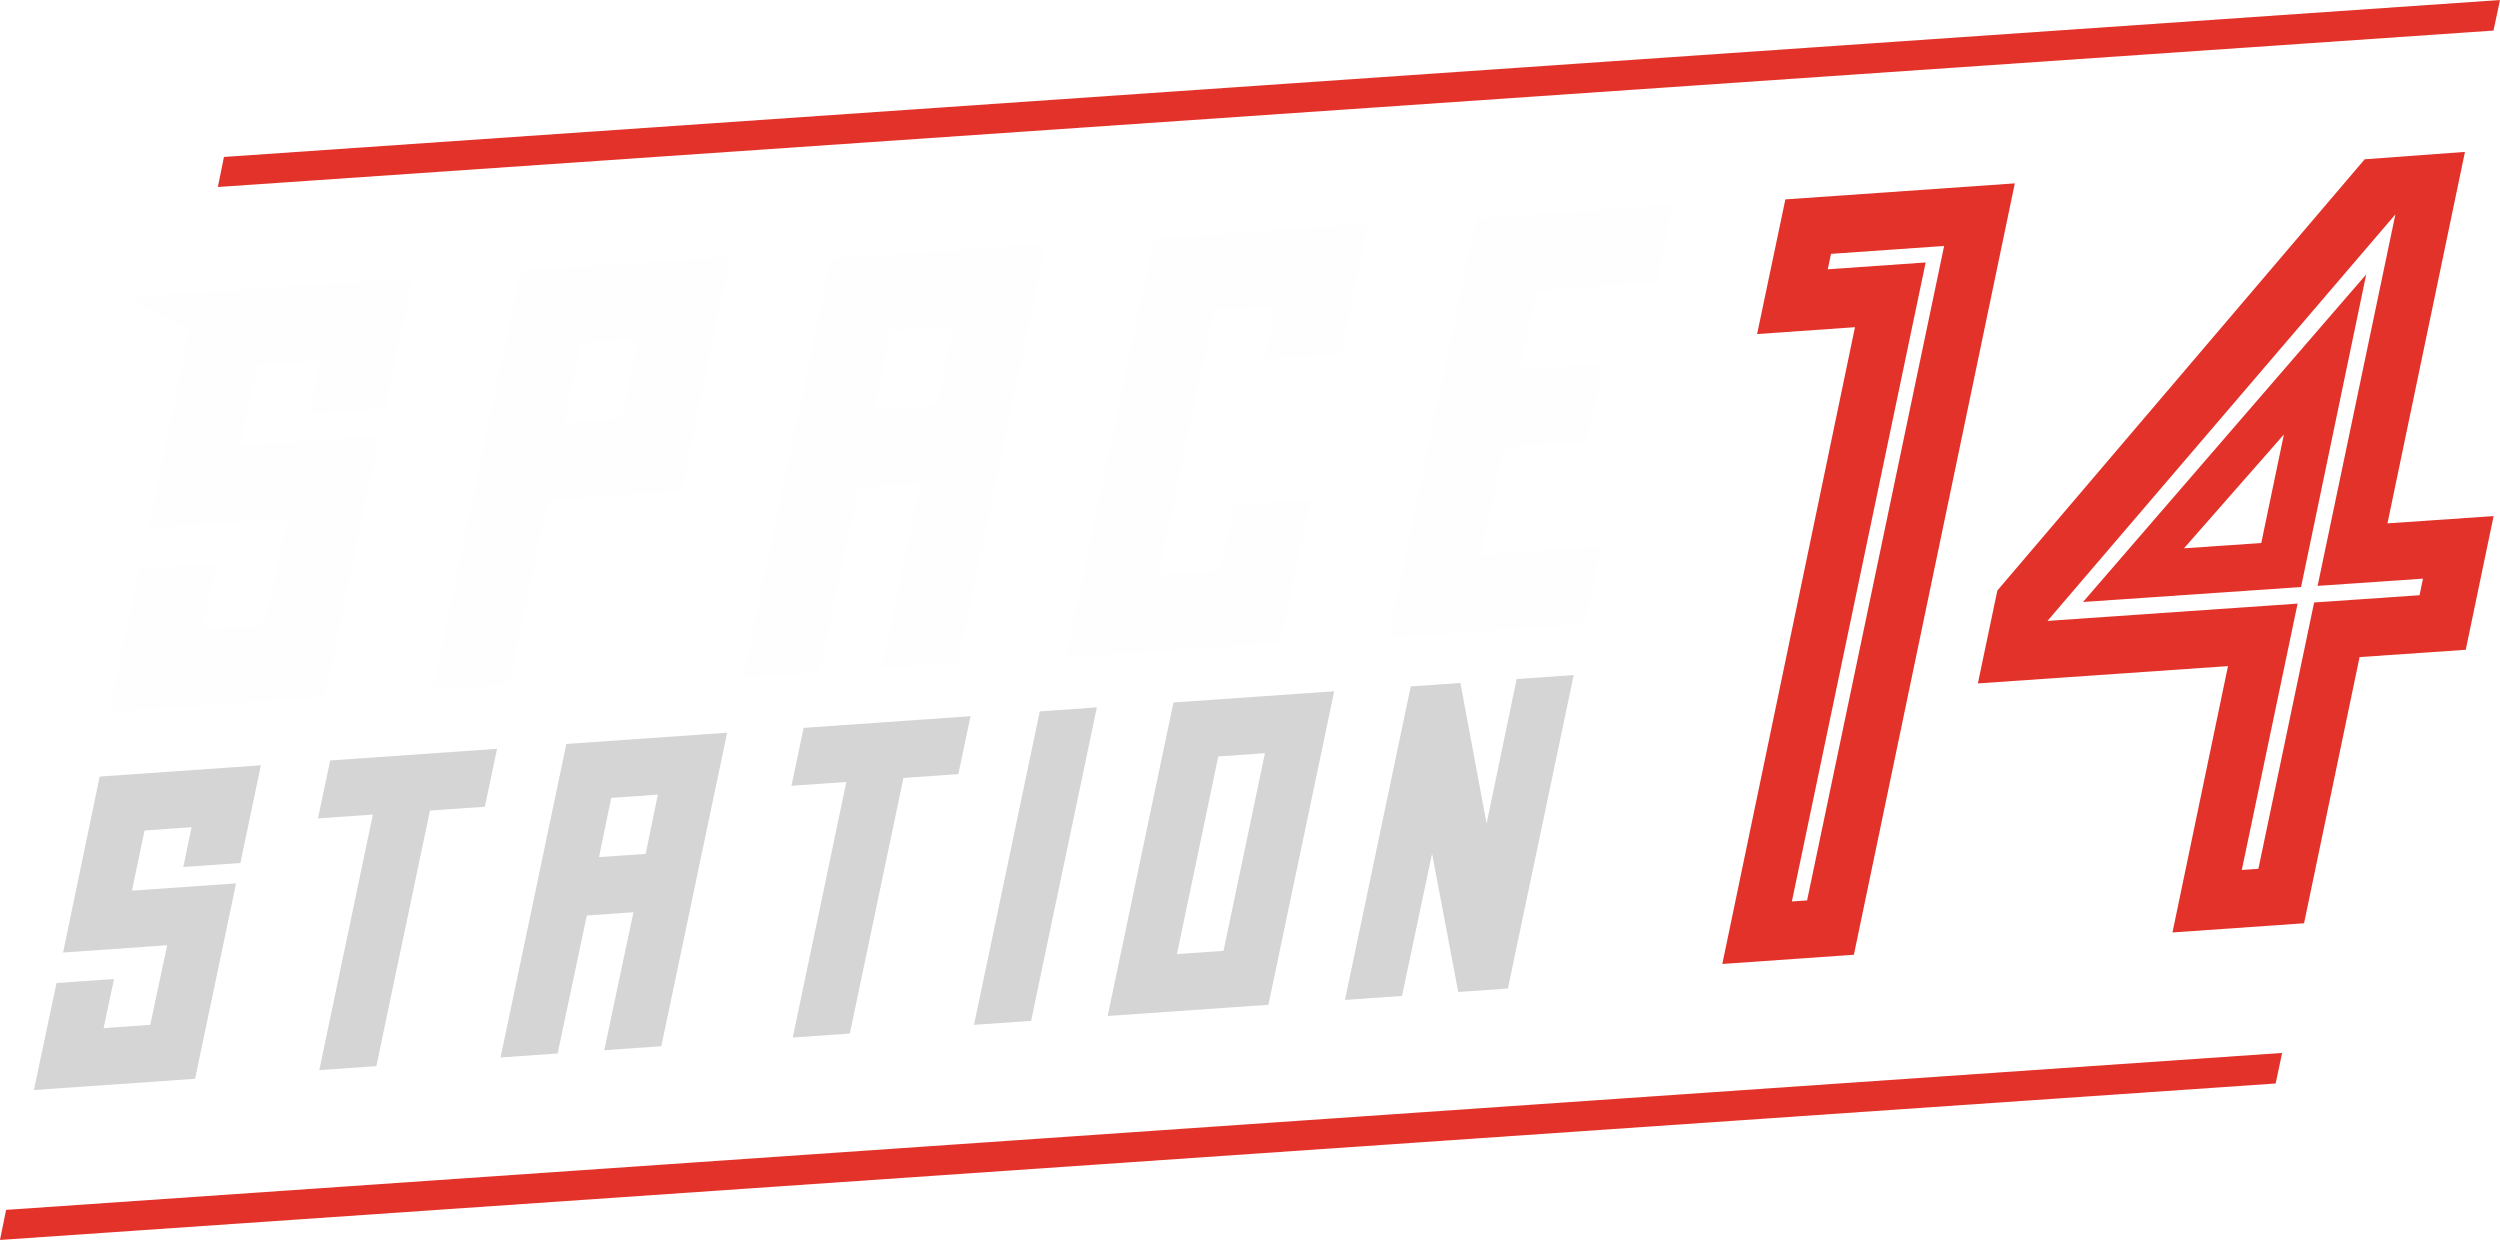
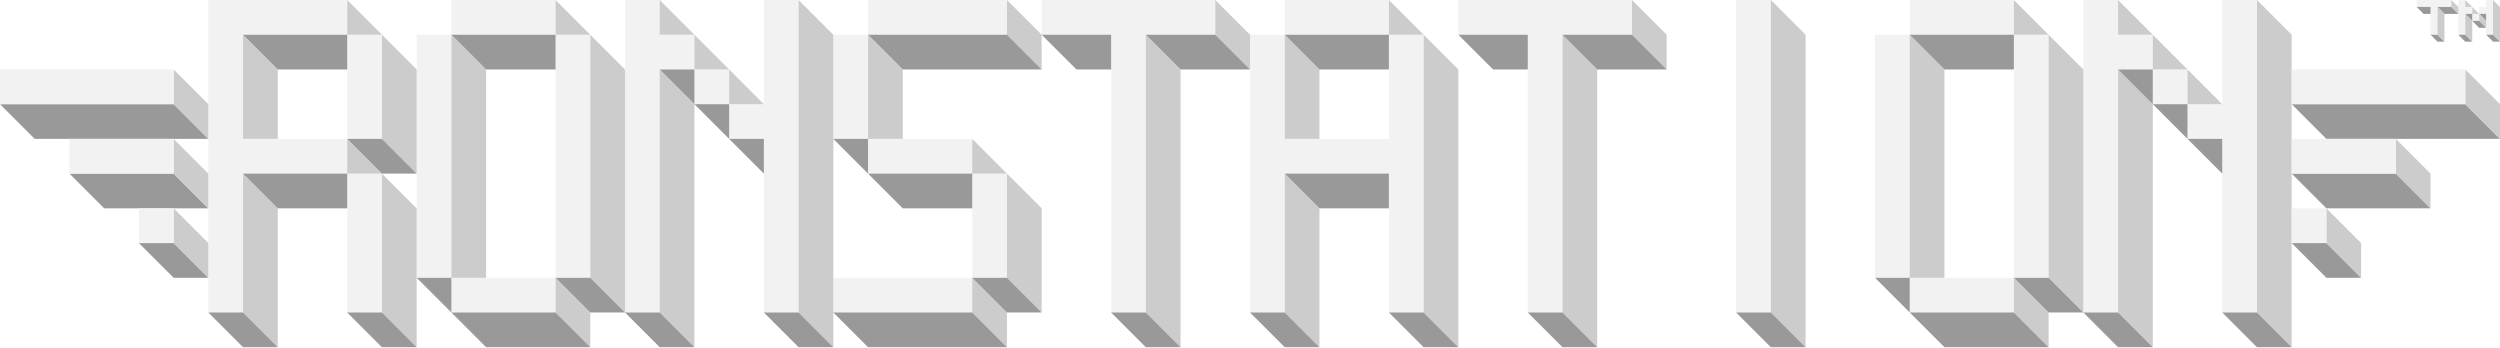
- <svg xmlns="http://www.w3.org/2000/svg" width="113.674mm" height="56.38mm" viewBox="0 0 113.674 56.38" version="1.1" id="svg3223">
-   <defs id="defs3217" />
-   <g id="layer1" transform="translate(-56.55604,-109.3041)">
-     <g transform="translate(-3.779915,-23.48222)" id="g2559">
-       <path id="path148" style="fill:#e23229;fill-opacity:1;fill-rule:nonzero;stroke:none;stroke-width:0.348" d="m 143.444,145.031 0.148,-0.702 5.143,-0.36 -6.231,29.758 -0.692,0.048 6.083,-29.055 z m 1.187,31.167 7.318,-35.074 -10.433,0.729 -1.285,6.122 4.45,-0.311 -6.032,28.953 z" />
-       <path id="path152" style="fill:#e23229;fill-opacity:1;fill-rule:nonzero;stroke:none;stroke-width:0.348" d="m 169.254,142.534 -3.537,16.892 4.791,-0.329 -0.157,0.754 -4.792,0.329 -2.535,12.111 -0.754,0.052 2.537,-12.111 -11.373,0.787 z m -18.985,21.327 11.373,-0.787 -2.525,12.111 5.983,-0.418 2.525,-12.104 4.827,-0.331 1.267,-6.079 -4.826,0.331 3.524,-16.891 -4.56,0.336 -16.702,19.608 z" />
-       <path id="path156" style="fill:#fefefe;fill-opacity:1;fill-rule:nonzero;stroke:none;stroke-width:0.348" d="m 88.592,151.832 -2.595,0.181 0.742,-3.627 2.595,-0.182 z m -4.582,-6.724 -3.999,19.056 3.469,-0.242 1.774,-8.388 6.064,-0.423 2.225,-10.67 z" />
-       <path id="path160" style="fill:#fefefe;fill-opacity:1;fill-rule:nonzero;stroke:none;stroke-width:0.348" d="m 100.85,147.822 2.834,-0.198 -0.742,3.6 -2.834,0.198 z m -6.727,15.777 3.469,-0.242 1.774,-8.387 2.834,-0.198 -1.775,8.387 3.469,-0.243 3.999,-19.056 -9.772,0.683 z" />
-       <path id="path164" style="fill:#fefefe;fill-opacity:1;fill-rule:nonzero;stroke:none;stroke-width:0.348" d="m 108.805,162.688 9.746,-0.681 1.377,-6.505 -3.469,0.243 -0.635,2.983 -2.807,0.197 2.515,-12.014 2.807,-0.198 -0.502,2.42 3.469,-0.243 1.245,-5.94 -9.746,0.681 z" />
-       <path id="path168" style="fill:#fefefe;fill-opacity:1;fill-rule:nonzero;stroke:none;stroke-width:0.348" d="m 135.668,145.618 0.741,-3.521 -8.951,0.626 -3.998,19.056 8.951,-0.626 0.741,-3.521 -5.482,0.383 1.033,-4.892 3.787,-0.265 0.742,-3.521 -3.787,0.265 0.741,-3.601 z" />
-       <path id="path172" style="fill:#d5d5d5;fill-opacity:1;fill-rule:nonzero;stroke:none;stroke-width:0.348" d="m 71.07,172.953 -4.735,0.331 0.574,-2.735 2.139,-0.15 -0.376,1.809 2.595,-0.181 0.931,-4.443 -7.33,0.512 -1.664,8.001 4.735,-0.331 -0.773,3.62 -2.12,0.148 0.476,-2.232 -2.615,0.182 -1.03,4.866 7.33,-0.512 z" />
-       <path id="path176" style="fill:#d5d5d5;fill-opacity:1;fill-rule:nonzero;stroke:none;stroke-width:0.348" d="m 74.795,169.998 2.496,-0.174 -2.437,11.621 2.595,-0.182 2.437,-11.621 2.496,-0.174 0.555,-2.634 -7.588,0.531 z" />
-       <path id="path180" style="fill:#d5d5d5;fill-opacity:1;fill-rule:nonzero;stroke:none;stroke-width:0.348" d="m 87.573,171.759 0.555,-2.693 2.12,-0.148 -0.555,2.694 z m 2.833,8.598 2.992,-14.255 -7.31,0.512 -2.992,14.255 2.595,-0.182 1.327,-6.274 2.12,-0.148 -1.327,6.274 z" />
-       <path id="path184" style="fill:#d5d5d5;fill-opacity:1;fill-rule:nonzero;stroke:none;stroke-width:0.348" d="m 98.978,179.781 2.437,-11.621 2.496,-0.175 0.555,-2.634 -7.588,0.531 -0.555,2.634 2.496,-0.174 -2.437,11.621 z" />
-       <path id="path188" style="fill:#d5d5d5;fill-opacity:1;fill-rule:nonzero;stroke:none;stroke-width:0.348" d="m 104.624,179.386 2.595,-0.181 2.991,-14.255 -2.595,0.182 z" />
-       <path id="path192" style="fill:#d5d5d5;fill-opacity:1;fill-rule:nonzero;stroke:none;stroke-width:0.348" d="m 115.732,167.181 2.12,-0.148 -1.882,8.987 -2.119,0.148 z m -5.032,11.802 7.31,-0.51 2.992,-14.255 -7.31,0.51 z" />
-       <path id="path196" style="fill:#d5d5d5;fill-opacity:1;fill-rule:nonzero;stroke:none;stroke-width:0.348" d="m 124.085,178.071 1.367,-6.475 1.189,6.296 2.259,-0.158 2.992,-14.255 -2.595,0.182 -1.367,6.574 -1.189,-6.395 -2.259,0.158 -2.991,14.255 z" />
-       <path id="path200" style="fill:#fefefe;fill-opacity:1;fill-rule:nonzero;stroke:none;stroke-width:0.348" d="m 66.678,158.658 -1.377,6.505 9.798,-0.685 2.489,-11.88 -6.329,0.442 0.768,-3.655 2.86,-0.2 -0.503,2.419 3.469,-0.243 1.245,-5.94 -4.328,0.303 -8.729,0.57 2.91,1.489 -1.876,9.019 6.329,-0.442 -1.032,4.84 -2.834,0.197 0.635,-2.984 z" />
-       <path id="path204" style="fill:#e23229;fill-opacity:1;fill-rule:nonzero;stroke:none;stroke-width:0.348" d="m 70.519,139.923 -0.277,1.366 103.473,-7.113 0.294,-1.389 z" />
-       <path id="path208" style="fill:#e23229;fill-opacity:1;fill-rule:nonzero;stroke:none;stroke-width:0.348" d="m 60.336,189.166 103.473,-7.114 0.294,-1.389 -103.49,7.136 z" />
-       <path id="path1772" d="m 167.927,145.263 -12.877,14.895 9.914,-0.68 z m -3.743,7.278 -1.029,4.936 -3.515,0.241 z" style="fill:#e23229;fill-opacity:1;stroke:none;stroke-width:0.263px;stroke-linecap:butt;stroke-linejoin:miter;stroke-opacity:1" />
+ <svg xmlns="http://www.w3.org/2000/svg" width="360" height="50" viewBox="0 0 95.25 13.229" version="1.1" id="svg1">
+   <defs id="defs1" />
+   <g id="layer1">
+     <g id="g144">
+       <g id="g125">
+         <g id="g102" transform="translate(1.322917)">
+           <g id="g24">
+             <path style="fill:#f2f2f2;stroke:none;stroke-width:1" d="M 11.906,0 V 1.323 H 7.937 V 5.292 H 11.906 V 6.615 H 7.937 V 11.906 H 6.615 V 0 Z" id="path1" />
+             <path style="fill:#f2f2f2;stroke:none;stroke-width:1" d="m 11.906,1.323 v 3.969 h 1.323 V 1.323 Z" id="path2" />
+             <path style="fill:#f2f2f2;stroke:none;stroke-width:1" d="m 11.906,6.615 h 1.323 V 11.906 H 11.906 Z" id="path3" />
+             <path style="fill:#f2f2f2;stroke:none;stroke-width:1" d="M 14.552,1.323 V 10.583 H 15.875 V 1.323 Z" id="path4" />
+             <path style="fill:#f2f2f2;stroke:none;stroke-width:1" d="m 15.875,1.323 h 3.969 V 0 H 15.875 Z" id="path5" />
+             <path style="fill:#f2f2f2;stroke:none;stroke-width:1" d="m 19.844,1.323 v 9.26 h 1.323 V 1.323 Z" id="path6" />
+             <path style="fill:#f2f2f2;stroke:none;stroke-width:1" d="m 15.875,10.583 h 3.969 v 1.323 H 15.875 Z" id="path7" />
+             <path style="fill:#f2f2f2;stroke:none;stroke-width:1" d="M 22.49,11.906 V 0 h 1.323 v 1.323 h 1.323 v 1.323 h -1.323 v 9.26 z" id="path8" />
+             <path style="fill:#f2f2f2;stroke:none;stroke-width:1" d="m 25.135,2.646 v 1.323 h 1.323 V 2.646 Z" id="path9" />
+             <path style="fill:#f2f2f2;stroke:none;stroke-width:1" d="m 26.458,3.969 v 1.323 h 1.323 v 6.615 h 1.323 V 0 H 27.781 v 3.969 z" id="path10" />
+             <path style="fill:#f2f2f2;stroke:none;stroke-width:1" d="M 78.052,11.906 V -2.3705418e-8 h 1.323 V 1.323 h 1.323 v 1.323 h -1.323 v 9.26 z" id="path8-5" />
+             <path style="fill:#f2f2f2;stroke:none;stroke-width:1" d="m 80.698,2.646 v 1.323 h 1.323 V 2.646 Z" id="path9-3" />
+             <path style="fill:#f2f2f2;stroke:none;stroke-width:1" d="m 82.021,3.969 v 1.323 h 1.323 v 6.615 h 1.323 V -2.3705418e-8 H 83.344 V 3.969 Z" id="path10-5" />
+             <path style="fill:#f2f2f2;stroke:none;stroke-width:1" d="M 30.427,1.323 V 5.292 H 31.75 V 1.323 Z" id="path11" />
+             <path style="fill:#f2f2f2;stroke:none;stroke-width:1" d="m 31.75,0 v 1.323 h 5.292 V 0 Z" id="path12" />
+             <path style="fill:#f2f2f2;stroke:none;stroke-width:1" d="m 31.75,5.292 h 3.969 V 6.615 H 31.75 Z" id="path13" />
+             <path style="fill:#f2f2f2;stroke:none;stroke-width:1" d="m 35.719,6.615 h 1.323 V 10.583 H 35.719 Z" id="path14" />
+             <path style="fill:#f2f2f2;stroke:none;stroke-width:1" d="m 35.719,10.583 h -5.292 v 1.323 h 5.292 z" id="path15" />
+             <path style="fill:#f2f2f2;stroke:none;stroke-width:1" d="m 38.365,0 v 1.323 h 2.646 V 11.906 h 1.323 V 1.323 h 2.646 V 0 Z" id="path16" />
+             <path style="fill:#f2f2f2;stroke:none;stroke-width:1" d="M 46.302,1.323 V 11.906 h 1.323 V 6.615 h 3.969 v 5.292 h 1.323 V 1.323 h -1.323 v 3.969 h -3.969 V 1.323 Z" id="path17" />
+             <path style="fill:#f2f2f2;stroke:none;stroke-width:1" d="m 47.625,0 v 1.323 h 3.969 V 0 Z" id="path18" />
+             <path style="fill:#f2f2f2;stroke:none;stroke-width:1" d="m 54.24,0 v 1.323 h 2.646 V 11.906 h 1.323 V 1.323 h 2.646 V 0 Z" id="path19" />
+             <path style="fill:#f2f2f2;stroke:none;stroke-width:1" d="M 64.823,0 V 11.906 H 66.146 V 0 Z" id="path20" />
+             <path style="fill:#f2f2f2;stroke:none;stroke-width:1" d="m 70.115,1.323 v 9.26 h 1.323 V 1.323 Z" id="path21" />
+             <path style="fill:#f2f2f2;stroke:none;stroke-width:1" d="m 71.437,0 v 1.323 h 3.969 V 0 Z" id="path22" />
+             <path style="fill:#f2f2f2;stroke:none;stroke-width:1" d="m 71.437,10.583 h 3.969 v 1.323 h -3.969 z" id="path23" />
+             <path style="fill:#f2f2f2;stroke:none;stroke-width:1" d="m 75.406,1.323 v 9.26 h 1.323 V 1.323 Z" id="path24" />
+           </g>
+           <g id="g63">
+             <path style="fill:#cccccc;stroke:none;stroke-width:1" d="m 11.906,0 1.323,1.323 H 11.906 Z" id="path25" />
+             <path style="fill:#cccccc;stroke:none;stroke-width:1" d="m 13.229,1.323 1.323,1.323 V 6.615 L 13.229,5.292 Z" id="path26" />
+             <path style="fill:#cccccc;stroke:none;stroke-width:1" d="m 13.229,6.615 1.323,1.323 v 5.292 l -1.323,-1.323 z" id="path27" />
+             <path style="fill:#cccccc;stroke:none;stroke-width:1" d="m 11.906,5.292 1.323,1.323 H 11.906 Z" id="path28" />
+             <path style="fill:#cccccc;stroke:none;stroke-width:1" d="m 7.937,1.323 1.323,1.323 v 2.646 H 7.937 Z" id="path29" />
+             <path style="fill:#cccccc;stroke:none;stroke-width:1" d="M 7.937,6.615 9.26,7.937 V 13.229 L 7.937,11.906 Z" id="path30" />
+             <path style="fill:#cccccc;stroke:none;stroke-width:1" d="m 19.844,0 1.323,1.323 -1.323,-1e-7 z" id="path31" />
+             <path style="fill:#cccccc;stroke:none;stroke-width:1" d="m 21.167,1.323 1.323,1.323 v 9.26 l -1.323,-1.323 z" id="path32" />
+             <path style="fill:#cccccc;stroke:none;stroke-width:1" d="m 19.844,10.583 1.323,1.323 v 1.323 L 19.844,11.906 Z" id="path33" />
+             <path style="fill:#cccccc;stroke:none;stroke-width:1" d="m 15.875,1.323 1.323,1.323 V 10.583 H 15.875 Z" id="path34" />
+             <path style="fill:#cccccc;stroke:none;stroke-width:1" d="m 23.812,0 1.323,1.323 H 23.812 Z" id="path35" />
+             <path style="fill:#cccccc;stroke:none;stroke-width:1" d="m 25.135,1.323 1.323,1.323 h -1.323 z" id="path36" />
+             <path style="fill:#cccccc;stroke:none;stroke-width:1" d="M 26.458,2.646 27.781,3.969 H 26.458 Z" id="path37" />
+             <path style="fill:#cccccc;stroke:none;stroke-width:1" d="m 29.104,0 1.323,1.323 V 13.229 l -1.323,-1.323 z" id="path38" />
+             <path style="fill:#cccccc;stroke:none;stroke-width:1" d="m 23.812,2.646 1.323,1.323 V 13.229 L 23.812,11.906 Z" id="path39" />
+             <path style="fill:#cccccc;stroke:none;stroke-width:1" d="m 37.042,0 1.323,1.323 V 2.646 L 37.042,1.323 Z" id="path40" />
+             <path style="fill:#cccccc;stroke:none;stroke-width:1" d="m 31.75,1.323 1.323,1.323 v 2.646 l -1.323,2e-7 z" id="path41" />
+             <path style="fill:#cccccc;stroke:none;stroke-width:1" d="m 35.719,5.292 1.323,1.323 H 35.719 Z" id="path42" />
+             <path style="fill:#cccccc;stroke:none;stroke-width:1" d="m 37.042,6.615 v 3.969 l 1.323,1.323 V 7.937 Z" id="path43" />
+             <path style="fill:#cccccc;stroke:none;stroke-width:1" d="m 35.719,10.583 1.323,1.323 v 1.323 L 35.719,11.906 Z" id="path44" />
+             <path style="fill:#cccccc;stroke:none;stroke-width:1" d="m 44.979,0 1.323,1.323 V 2.646 L 44.979,1.323 Z" id="path45" />
+             <path style="fill:#cccccc;stroke:none;stroke-width:1" d="m 42.333,1.323 1.323,1.323 V 13.229 l -1.323,-1.323 z" id="path46" />
+             <path style="fill:#cccccc;stroke:none;stroke-width:1" d="m 51.594,0 1.323,1.323 h -1.323 z" id="path47" />
+             <path style="fill:#cccccc;stroke:none;stroke-width:1" d="m 47.625,1.323 1.323,1.323 v 2.646 h -1.323 z" id="path48" />
+             <path style="fill:#cccccc;stroke:none;stroke-width:1" d="m 52.917,1.323 1.323,1.323 V 13.229 l -1.323,-1.323 z" id="path49" />
+             <path style="fill:#cccccc;stroke:none;stroke-width:1" d="m 47.625,6.615 1.323,1.323 v 5.292 l -1.323,-1.323 z" id="path50" />
+             <path style="fill:#cccccc;stroke:none;stroke-width:1" d="m 60.854,0 1.323,1.323 V 2.646 L 60.854,1.323 Z" id="path51" />
+             <path style="fill:#cccccc;stroke:none;stroke-width:1" d="m 58.208,1.323 1.323,1.323 V 13.229 l -1.323,-1.323 z" id="path52" />
+             <path style="fill:#cccccc;stroke:none;stroke-width:1" d="m 66.146,0 1.323,1.323 V 13.229 L 66.146,11.906 Z" id="path53" />
+             <path style="fill:#cccccc;stroke:none;stroke-width:1" d="m 71.437,1.323 1.323,1.323 v 7.937 h -1.323 z" id="path54" />
+             <path style="fill:#cccccc;stroke:none;stroke-width:1" d="m 75.406,0 1.323,1.323 h -1.323 z" id="path55" />
+             <path style="fill:#cccccc;stroke:none;stroke-width:1" d="m 76.729,1.323 1.323,1.323 v 9.26 l -1.323,-1.323 z" id="path56" />
+             <path style="fill:#cccccc;stroke:none;stroke-width:1" d="m 75.406,10.583 1.323,1.323 v 1.323 l -1.323,-1.323 z" id="path57" />
+             <path style="fill:#cccccc;stroke:none;stroke-width:1" d="m 79.375,2.646 1.323,1.323 3e-6,9.26 -1.323,-1.323 z" id="path58" />
+             <path style="fill:#cccccc;stroke:none;stroke-width:1" d="m 79.375,0 1.323,1.323 h -1.323 z" id="path59" />
+             <path style="fill:#cccccc;stroke:none;stroke-width:1" d="m 80.698,1.323 v 1.323 h 1.323 z" id="path60" />
+             <path style="fill:#cccccc;stroke:none;stroke-width:1" d="m 82.021,2.646 1.323,1.323 h -1.323 z" id="path61" />
+             <path style="fill:#cccccc;stroke:none;stroke-width:1" d="m 84.667,0 1.323,1.323 V 13.229 l -1.323,-1.323 z" id="path62" />
+           </g>
+           <g id="g101">
+             <path style="fill:#999999;stroke:none;stroke-width:1" d="m 6.615,11.906 h 1.323 l 1.323,1.323 H 7.937 Z" id="path63" />
+             <path style="fill:#999999;stroke:none;stroke-width:1" d="M 7.937,6.615 H 11.906 V 7.937 H 9.26 Z" id="path64" />
+             <path style="fill:#999999;stroke:none;stroke-width:1" d="m 11.906,11.906 h 1.323 l 1.323,1.323 h -1.323 z" id="path65" />
+             <path style="fill:#999999;stroke:none;stroke-width:1" d="m 11.906,5.292 1.323,1.323 h 1.323 L 13.229,5.292 Z" id="path66" />
+             <path style="fill:#999999;stroke:none;stroke-width:1" d="M 7.937,1.323 H 11.906 V 2.646 H 9.26 Z" id="path67" />
+             <path style="fill:#999999;stroke:none;stroke-width:1" d="m 15.875,1.323 1.323,1.323 h 2.646 l -1e-6,-1.323 z" id="path68" />
+             <path style="fill:#999999;stroke:none;stroke-width:1" d="m 19.844,10.583 h 1.323 l 1.323,1.323 h -1.323 z" id="path69" />
+             <path style="fill:#999999;stroke:none;stroke-width:1" d="M 14.552,10.583 H 15.875 v 1.323 z" id="path70" />
+             <path style="fill:#999999;stroke:none;stroke-width:1" d="m 15.875,11.906 1.323,1.323 h 3.969 L 19.844,11.906 Z" id="path71" />
+             <path style="fill:#999999;stroke:none;stroke-width:1" d="m 23.812,2.646 h 1.323 v 1.323 z" id="path72" />
+             <path style="fill:#999999;stroke:none;stroke-width:1" d="M 22.49,11.906 H 23.812 l 1.323,1.323 H 23.812 Z" id="path73" />
+             <path style="fill:#999999;stroke:none;stroke-width:1" d="m 25.135,3.969 h 1.323 v 1.323 z" id="path74" />
+             <path style="fill:#999999;stroke:none;stroke-width:1" d="M 26.458,5.292 H 27.781 V 6.615 Z" id="path75" />
+             <path style="fill:#999999;stroke:none;stroke-width:1" d="m 27.781,11.906 h 1.323 l 1.323,1.323 h -1.323 z" id="path76" />
+             <path style="fill:#999999;stroke:none;stroke-width:1" d="M 30.427,11.906 31.75,13.229 h 5.292 L 35.719,11.906 Z" id="path77" />
+             <path style="fill:#999999;stroke:none;stroke-width:1" d="m 35.719,10.583 h 1.323 l 1.323,1.323 h -1.323 z" id="path78" />
+             <path style="fill:#999999;stroke:none;stroke-width:1" d="m 31.75,6.615 h 3.969 v 1.323 h -2.646 z" id="path79" />
+             <path style="fill:#999999;stroke:none;stroke-width:1" d="M 30.427,5.292 H 31.75 v 1.323 z" id="path80" />
+             <path style="fill:#999999;stroke:none;stroke-width:1" d="m 31.75,1.323 1.323,1.323 h 5.292 L 37.042,1.323 Z" id="path81" />
+             <path style="fill:#999999;stroke:none;stroke-width:1" d="m 38.365,1.323 h 2.646 V 2.646 H 39.688 Z" id="path82" />
+             <path style="fill:#999999;stroke:none;stroke-width:1" d="m 42.333,1.323 1.323,1.323 h 2.646 L 44.979,1.323 Z" id="path83" />
+             <path style="fill:#999999;stroke:none;stroke-width:1" d="m 41.01,11.906 h 1.323 l 1.323,1.323 h -1.323 z" id="path84" />
+             <path style="fill:#999999;stroke:none;stroke-width:1" d="m 46.302,11.906 h 1.323 l 1.323,1.323 h -1.323 z" id="path85" />
+             <path style="fill:#999999;stroke:none;stroke-width:1" d="m 47.625,6.615 1.323,1.323 h 2.646 V 6.615 Z" id="path86" />
+             <path style="fill:#999999;stroke:none;stroke-width:1" d="m 51.594,11.906 h 1.323 l 1.323,1.323 h -1.323 z" id="path87" />
+             <path style="fill:#999999;stroke:none;stroke-width:1" d="m 47.625,1.323 1.323,1.323 h 2.646 V 1.323 Z" id="path88" />
+             <path style="fill:#999999;stroke:none;stroke-width:1" d="m 54.24,1.323 1.323,1.323 h 1.323 V 1.323 Z" id="path89" />
+             <path style="fill:#999999;stroke:none;stroke-width:1" d="m 56.885,11.906 h 1.323 l 1.323,1.323 h -1.323 z" id="path90" />
+             <path style="fill:#999999;stroke:none;stroke-width:1" d="m 58.208,1.323 1.323,1.323 h 2.646 L 60.854,1.323 Z" id="path91" />
+             <path style="fill:#999999;stroke:none;stroke-width:1" d="m 64.823,11.906 h 1.323 l 1.323,1.323 h -1.323 z" id="path92" />
+             <path style="fill:#999999;stroke:none;stroke-width:1" d="m 71.437,1.323 1.323,1.323 h 2.646 V 1.323 Z" id="path93" />
+             <path style="fill:#999999;stroke:none;stroke-width:1" d="m 70.115,10.583 h 1.323 v 1.323 z" id="path94" />
+             <path style="fill:#999999;stroke:none;stroke-width:1" d="m 71.437,11.906 h 3.969 l 1.323,1.323 h -3.969 z" id="path95" />
+             <path style="fill:#999999;stroke:none;stroke-width:1" d="m 75.406,10.583 1.323,1.323 h 1.323 l -1.323,-1.323 z" id="path96" />
+             <path style="fill:#999999;stroke:none;stroke-width:1" d="m 79.375,2.646 h 1.323 v 1.323 z" id="path97" />
+             <path style="fill:#999999;stroke:none;stroke-width:1" d="m 78.052,11.906 h 1.323 l 1.323,1.323 h -1.323 z" id="path98" />
+             <path style="fill:#999999;stroke:none;stroke-width:1" d="m 80.698,3.969 h 1.323 l 2e-6,1.323 z" id="path99" />
+             <path style="fill:#999999;stroke:none;stroke-width:1" d="m 82.021,5.292 h 1.323 v 1.323 z" id="path100" />
+             <path style="fill:#999999;stroke:none;stroke-width:1" d="m 83.344,11.906 h 1.323 l 1.323,1.323 h -1.323 z" id="path101" />
+           </g>
+         </g>
+         <g id="g124">
+           <g id="g104">
+             <path style="fill:#999999;stroke:none;stroke-width:1" d="M 0,3.969 1.323,5.292 H 7.937 L 6.615,3.969 Z" id="path102" />
+             <path style="fill:#999999;stroke:none;stroke-width:1" d="M 2.646,6.615 H 6.615 L 7.937,7.937 H 3.969 Z" id="path103" />
+             <path style="fill:#999999;stroke:none;stroke-width:1" d="M 5.292,9.26 H 6.615 L 7.937,10.583 H 6.615 Z" id="path104" />
+           </g>
+           <g id="g115">
+             <path style="fill:#cccccc;stroke:none;stroke-width:1;fill-opacity:1" d="M 6.615,5.292 7.937,6.615 V 7.937 L 6.615,6.615 Z" id="path108" />
+             <path style="fill:#cccccc;fill-opacity:1;stroke:none;stroke-width:1" d="M 6.615,2.646 7.937,3.969 V 5.292 L 6.615,3.969 Z" id="path109" />
+             <path style="fill:#cccccc;fill-opacity:1;stroke:none;stroke-width:1" d="M 6.615,7.937 7.937,9.26 V 10.583 L 6.615,9.26 Z" id="path110" />
+           </g>
+           <g id="g121">
+             <path style="fill:#f2f2f2;fill-opacity:1;stroke:none;stroke-width:1" d="m 2e-7,2.646 h 6.615 V 3.969 H 2e-7 Z" id="path115" />
+             <path style="fill:#f2f2f2;fill-opacity:1;stroke:none;stroke-width:1" d="m 2.646,5.292 h 3.969 v 1.323 h -3.969 z" id="path116" />
+             <path style="fill:#f2f2f2;fill-opacity:1;stroke:none;stroke-width:1" d="m 5.292,7.937 h 1.323 v 1.323 h -1.323 z" id="path117" />
+           </g>
+         </g>
+         <g id="g123">
+           <g id="g113">
+             <path style="fill:#999999;stroke:none;stroke-width:1" d="m 87.312,3.969 1.323,1.323 h 6.615 L 93.927,3.969 Z" id="path105" />
+             <path style="fill:#999999;stroke:none;stroke-width:1" d="m 87.312,6.615 h 3.969 l 1.323,1.323 h -3.969 z" id="path106" />
+             <path style="fill:#999999;stroke:none;stroke-width:1" d="m 87.312,9.26 h 1.323 l 1.323,1.323 h -1.323 z" id="path107" />
+           </g>
+           <g id="g114">
+             <path style="fill:#cccccc;fill-opacity:1;stroke:none;stroke-width:1" d="M 91.281,6.615 V 5.292 l 1.323,1.323 v 1.323 z" id="path111" />
+             <path style="fill:#cccccc;fill-opacity:1;stroke:none;stroke-width:1" d="m 88.635,7.937 1.323,1.323 V 10.583 L 88.635,9.26 Z" id="path112" />
+             <path style="fill:#cccccc;fill-opacity:1;stroke:none;stroke-width:1" d="M 93.927,3.969 V 2.646 l 1.323,1.323 v 1.323 z" id="path113" />
+           </g>
+           <g id="g122">
+             <path style="fill:#f2f2f2;fill-opacity:1;stroke:none;stroke-width:1" d="m 87.312,2.646 h 6.615 v 1.323 h -6.615 z" id="path118" />
+             <path style="fill:#f2f2f2;fill-opacity:1;stroke:none;stroke-width:1" d="m 87.312,5.292 h 3.969 v 1.323 h -3.969 z" id="path119" />
+             <path style="fill:#f2f2f2;fill-opacity:1;stroke:none;stroke-width:1" d="m 87.312,7.937 h 1.323 v 1.323 h -1.323 z" id="path120" />
+           </g>
+         </g>
+       </g>
+       <g id="g143">
+         <g id="g141">
+           <path style="fill:#f2f2f2;stroke-width:1" d="m 94.192,0.529 h 0.265 v 0.265 h -0.265 z" id="path122" />
+           <path style="fill:#f2f2f2;stroke-width:1" d="m 94.456,0.265 h 0.265 V 0 h 0.265 V 1.323 H 94.721 V 0.529 h -0.265 z" id="path123" />
+           <path style="fill:#f2f2f2;stroke-width:1" d="m 94.192,0.265 v 0.265 H 93.927 V 1.323 H 93.662 V 0 h 0.265 v 0.265 z" id="path124" />
+           <path style="fill:#f2f2f2;stroke-width:1" d="M 93.398,0 V 0.265 H 92.869 V 1.323 H 92.604 V 0.265 H 92.075 V 0 Z" id="path125" />
+         </g>
+         <g id="g142">
+           <path style="fill:#999999;fill-opacity:1;stroke-width:1" d="m 92.075,0.265 h 0.529 v 0.265 h -0.265 z" id="path133" />
+           <path style="fill:#999999;fill-opacity:1;stroke-width:1" d="m 92.869,0.265 0.265,0.265 h 0.529 l -0.265,-0.265 z" id="path134" />
+           <path style="fill:#999999;fill-opacity:1;stroke-width:1" d="m 92.604,1.323 h 0.265 l 0.265,0.265 h -0.265 z" id="path135" />
+           <path style="fill:#999999;fill-opacity:1;stroke-width:1" d="m 93.927,0.529 h 0.265 v 0.265 z" id="path136" />
+           <path style="fill:#999999;fill-opacity:1;stroke-width:1" d="M 94.721,1.058 94.456,0.794 h -0.265 l 0.265,0.265 z" id="path137" />
+           <path style="fill:#999999;fill-opacity:1;stroke-width:1" d="m 94.456,0.529 h 0.265 v 0.265 z" id="path138" />
+           <path style="fill:#999999;fill-opacity:1;stroke-width:1" d="m 94.721,1.323 h 0.265 l 0.265,0.265 h -0.265 z" id="path139" />
+           <path style="fill:#999999;fill-opacity:1;stroke-width:1" d="m 93.662,1.323 h 0.265 l 0.265,0.265 h -0.265 z" id="path140" />
+         </g>
+         <g id="g140">
+           <path style="fill:#cccccc;fill-opacity:1;stroke-width:1" d="m 93.398,0 0.265,0.265 v 0.265 l -0.265,-0.265 z" id="path126" />
+           <path style="fill:#cccccc;fill-opacity:1;stroke-width:1" d="m 94.985,0 0.265,0.265 V 1.587 L 94.985,1.323 Z" id="path127" />
+           <path style="fill:#cccccc;fill-opacity:1;stroke-width:1" d="M 93.927,0.529 94.192,0.794 V 1.587 L 93.927,1.323 Z" id="path128" />
+           <path style="fill:#cccccc;fill-opacity:1;stroke-width:1" d="M 94.456,0.529 94.721,0.794 V 1.058 L 94.456,0.794 Z" id="path129" />
+           <path style="fill:#cccccc;fill-opacity:1;stroke-width:1" d="m 94.192,0.265 0.265,0.265 h -0.265 z" id="path130" />
+           <path style="fill:#cccccc;fill-opacity:1;stroke-width:1" d="m 93.927,0 0.265,0.265 h -0.265 z" id="path131" />
+           <path style="fill:#cccccc;fill-opacity:1;stroke-width:1" d="m 92.869,0.265 0.265,0.265 V 1.587 L 92.869,1.323 Z" id="path132" />
+         </g>
+       </g>
    </g>
  </g>
</svg>
